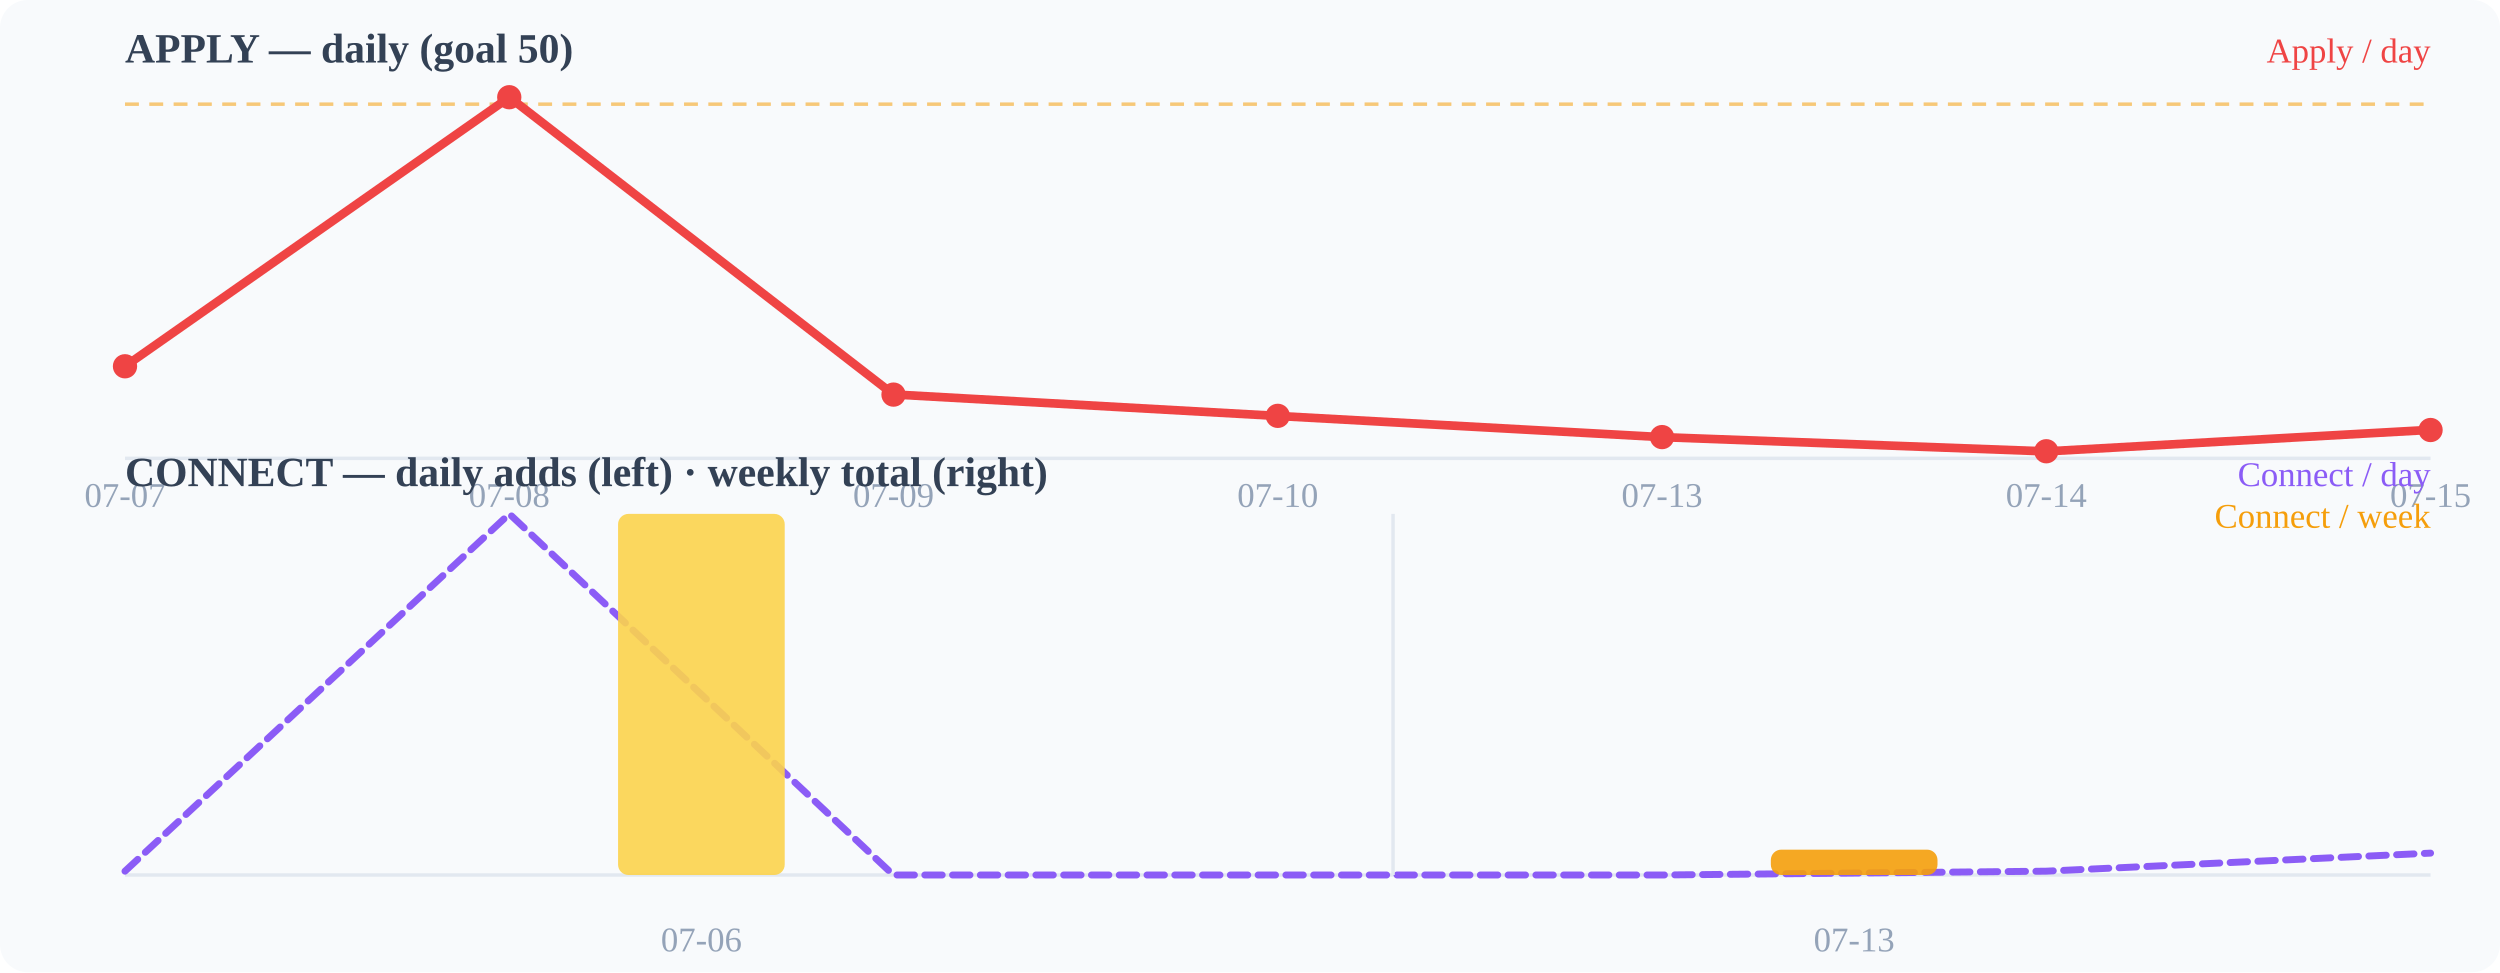
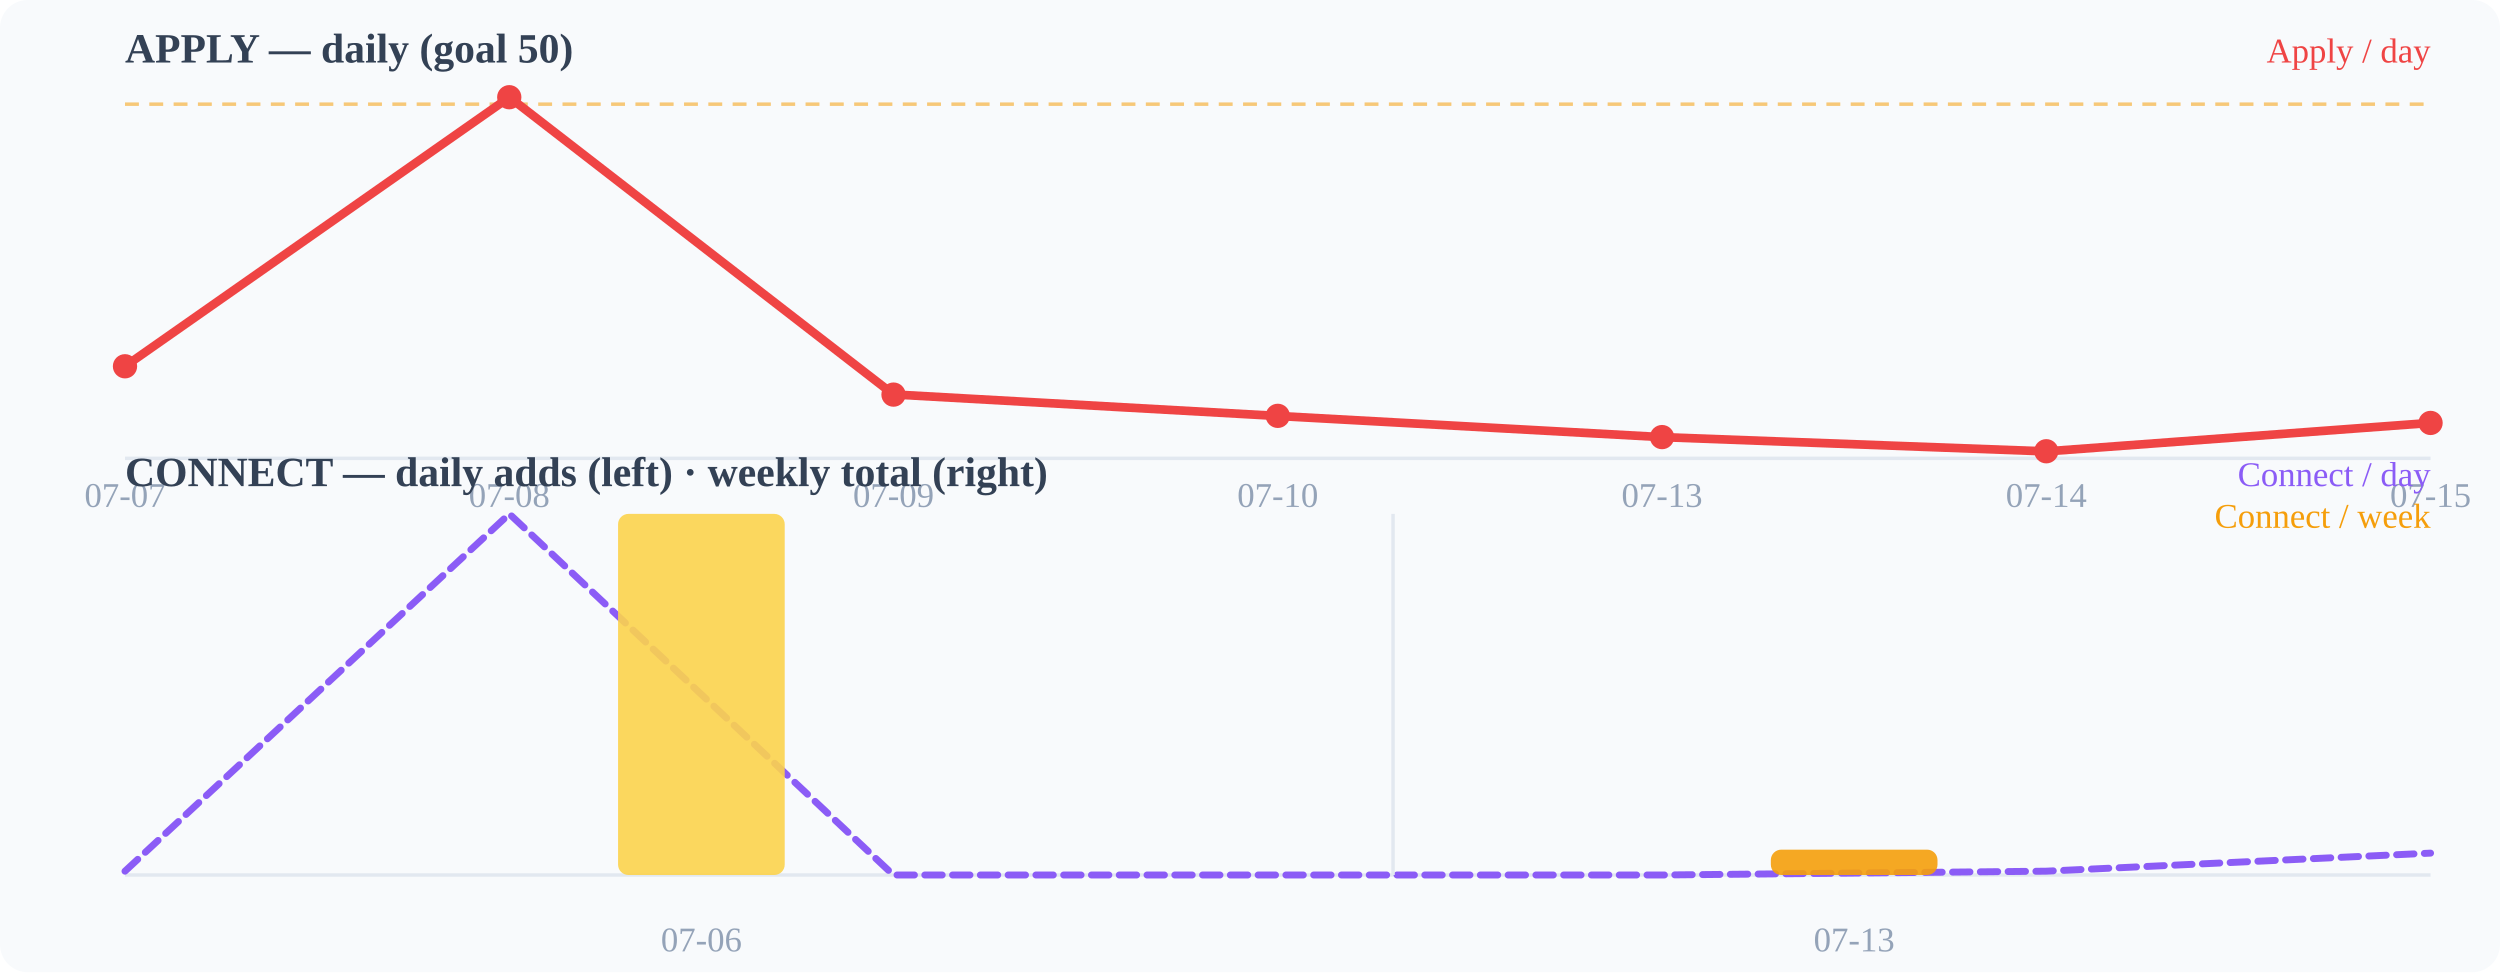
<svg xmlns="http://www.w3.org/2000/svg" width="720" height="280" viewBox="0 0 720 280">
  <rect width="720" height="280" fill="#f8fafc" rx="8" />
  <text x="36" y="18" font-size="12" font-weight="600" fill="#334155">APPLY — daily (goal 50)</text>
  <line x1="36" y1="132" x2="700" y2="132" stroke="#e2e8f0" stroke-width="1" />
  <line x1="36" y1="30.0" x2="700" y2="30.0" stroke="#f59e0b" stroke-width="1" stroke-dasharray="4 3" opacity="0.55" />
-   <polyline points="36.0,105.5 146.7,28.0 257.3,113.6 368.0,119.8 478.7,125.9 589.3,130.0 700.0,123.8" fill="none" stroke="#ef4444" stroke-width="2.5" stroke-linecap="round" stroke-linejoin="round" />
+   <polyline points="36.0,105.5 146.7,28.0 257.3,113.6 368.0,119.8 478.7,125.9 589.3,130.0 700.0,121.8" fill="none" stroke="#ef4444" stroke-width="2.5" stroke-linecap="round" stroke-linejoin="round" />
  <circle cx="36" cy="105.49" r="3.5" fill="#ef4444" />
  <circle cx="146.667" cy="28" r="3.5" fill="#ef4444" />
  <circle cx="257.333" cy="113.647" r="3.5" fill="#ef4444" />
  <circle cx="368" cy="119.765" r="3.5" fill="#ef4444" />
  <circle cx="478.667" cy="125.882" r="3.5" fill="#ef4444" />
  <circle cx="589.333" cy="129.961" r="3.5" fill="#ef4444" />
-   <circle cx="700" cy="123.843" r="3.5" fill="#ef4444" />
+   <circle cx="700" cy="121.804" r="3.5" fill="#ef4444" />
  <text x="36" y="146" font-size="10" fill="#94a3b8" text-anchor="middle">07-07</text>
  <text x="146.667" y="146" font-size="10" fill="#94a3b8" text-anchor="middle">07-08</text>
  <text x="257.333" y="146" font-size="10" fill="#94a3b8" text-anchor="middle">07-09</text>
  <text x="368" y="146" font-size="10" fill="#94a3b8" text-anchor="middle">07-10</text>
  <text x="478.667" y="146" font-size="10" fill="#94a3b8" text-anchor="middle">07-13</text>
  <text x="589.333" y="146" font-size="10" fill="#94a3b8" text-anchor="middle">07-14</text>
  <text x="700" y="146" font-size="10" fill="#94a3b8" text-anchor="middle">07-15</text>
  <text x="36" y="140" font-size="12" font-weight="600" fill="#334155">CONNECT — daily adds (left) · weekly total (right)</text>
  <line x1="36" y1="252" x2="700" y2="252" stroke="#e2e8f0" stroke-width="1" />
  <polyline points="36.0,250.9 146.7,148.0 257.3,252.0 368.0,252.0 478.7,252.0 589.3,250.9 700.0,245.7" fill="none" stroke="#8b5cf6" stroke-width="2" stroke-linecap="round" stroke-linejoin="round" stroke-dasharray="5 3" />
  <rect x="178.0" y="148.0" width="48" height="104.0" rx="3" fill="#fcd34d" opacity="0.9" />
  <rect x="510.0" y="244.7" width="48" height="7.3" rx="3" fill="#f59e0b" opacity="0.9" />
  <line x1="401.2" y1="148" x2="401.2" y2="252" stroke="#e2e8f0" stroke-width="1" />
  <text x="202" y="274" font-size="10" fill="#94a3b8" text-anchor="middle">07-06</text>
  <text x="534" y="274" font-size="10" fill="#94a3b8" text-anchor="middle">07-13</text>
  <text x="700" y="18" font-size="10" fill="#ef4444" text-anchor="end">Apply / day</text>
  <text x="700" y="140" font-size="10" fill="#8b5cf6" text-anchor="end">Connect / day</text>
  <text x="700" y="152" font-size="10" fill="#f59e0b" text-anchor="end">Connect / week</text>
</svg>
